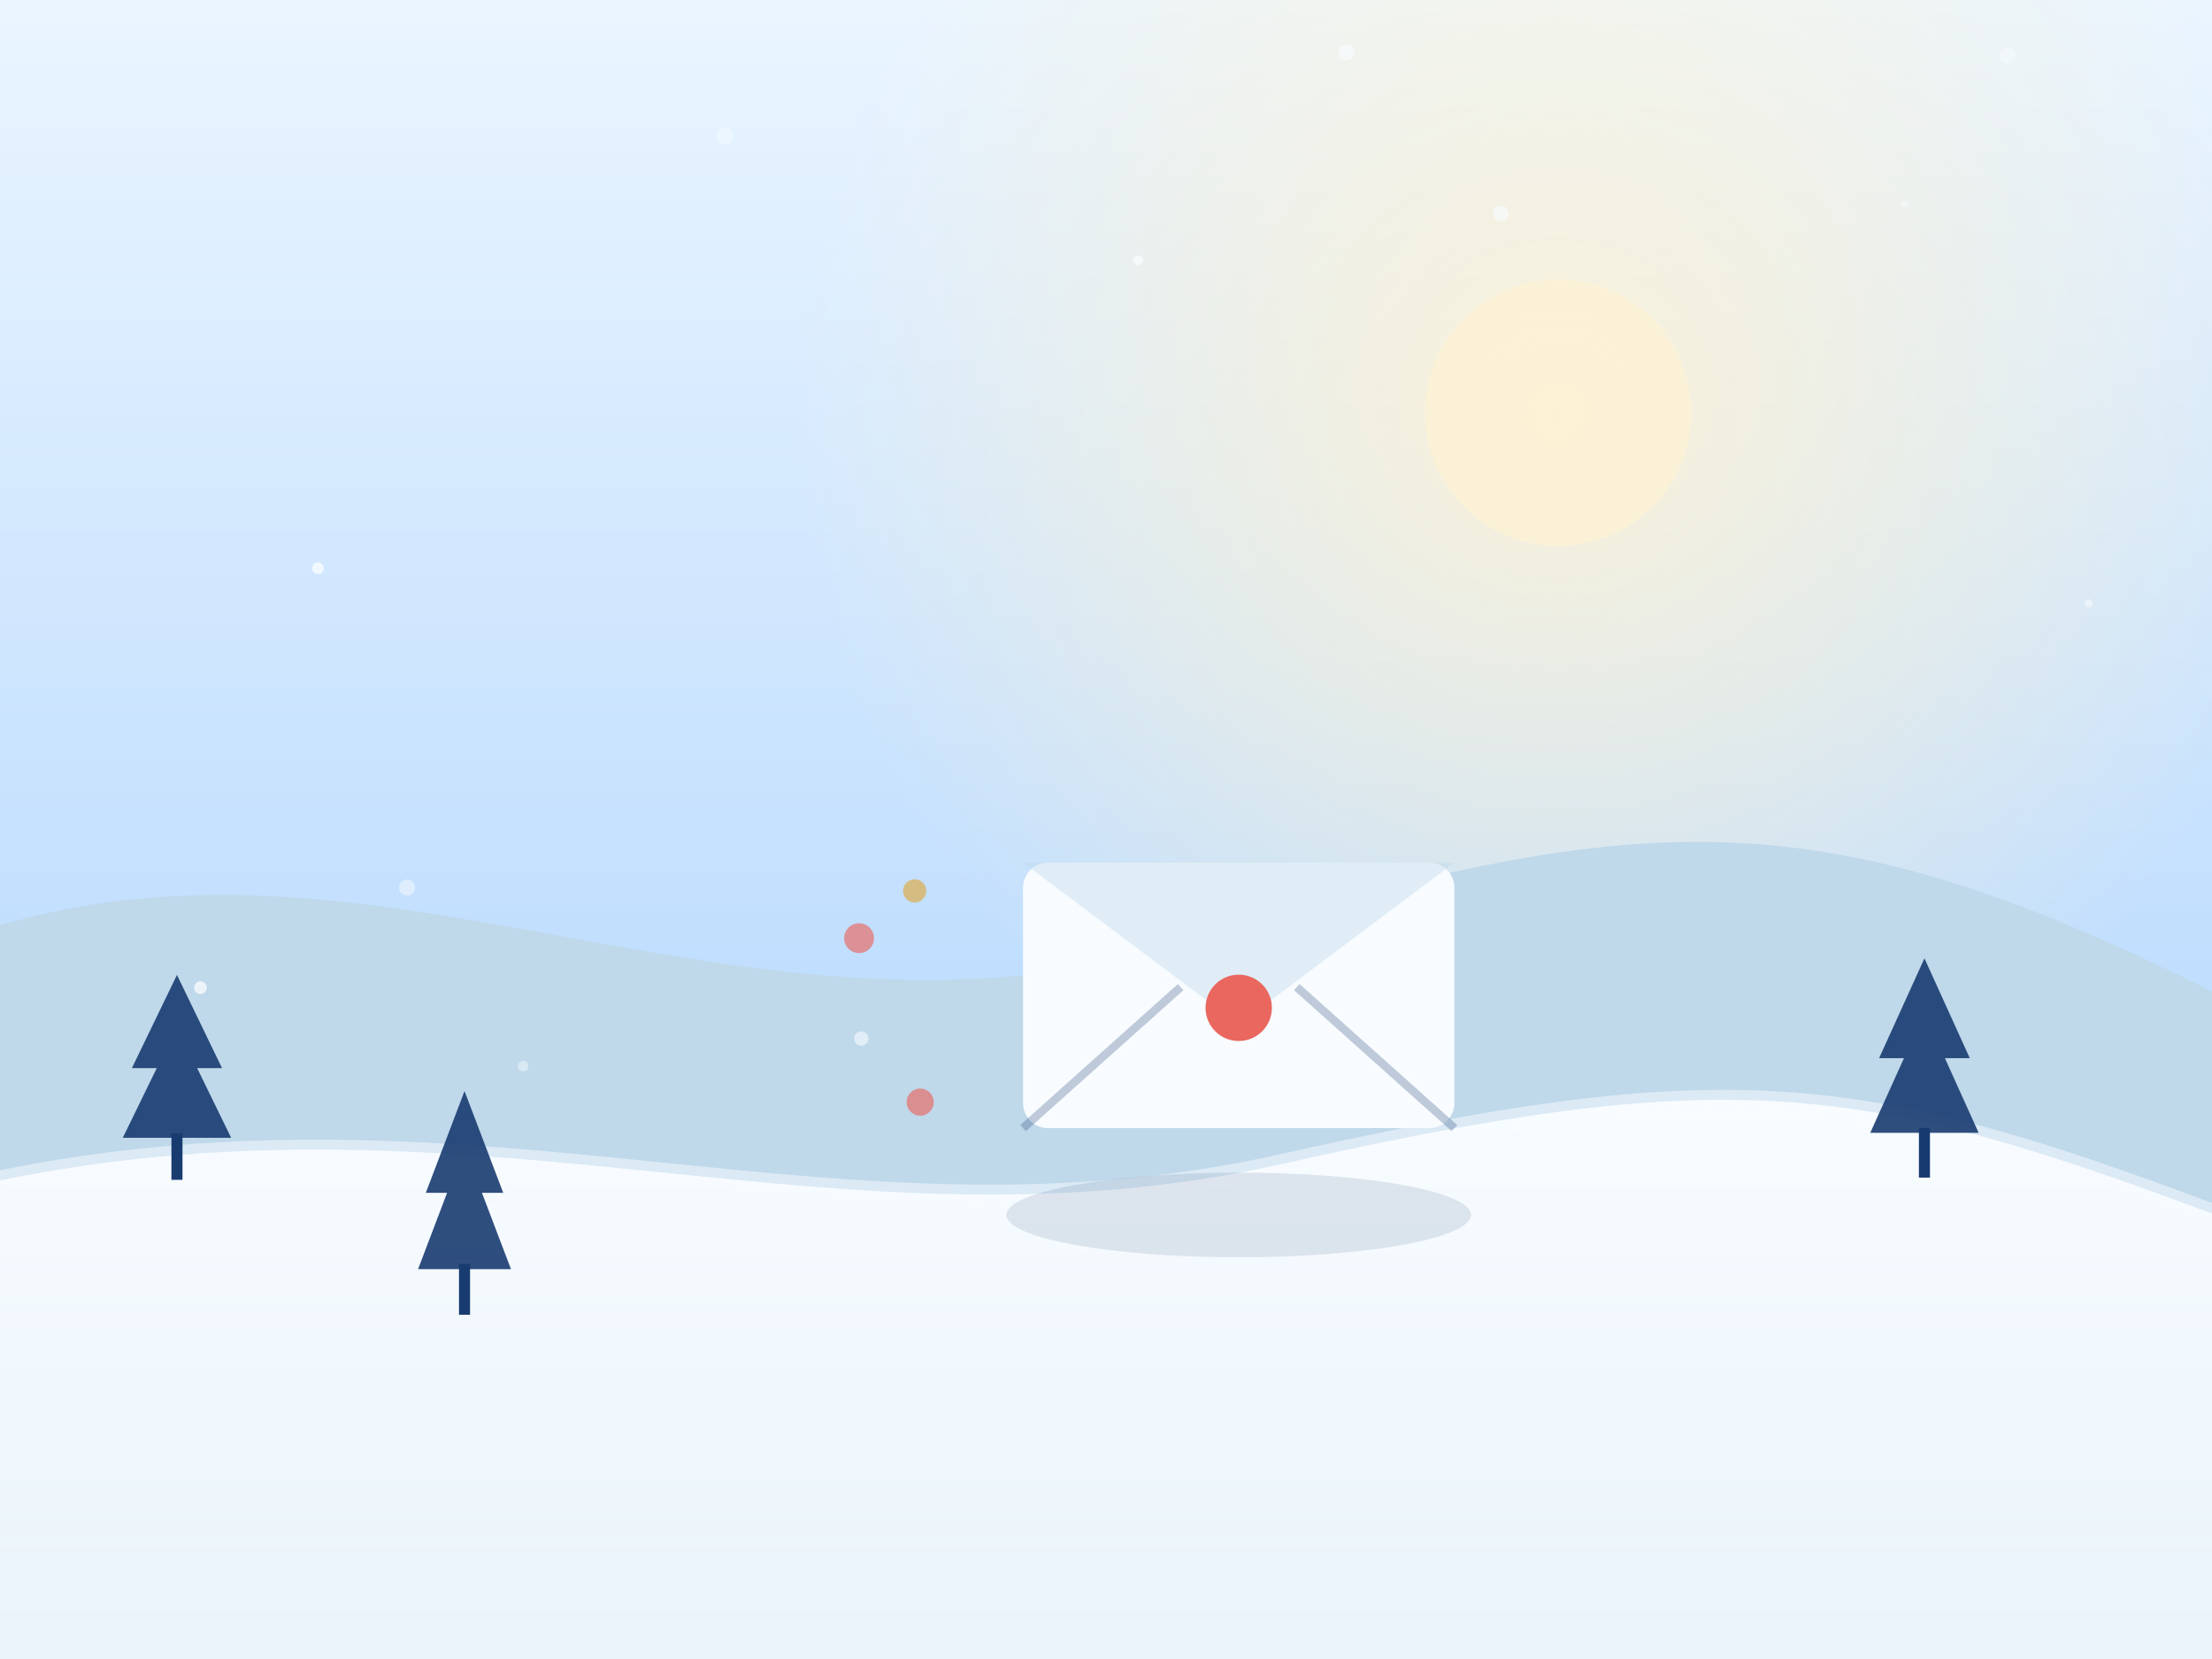
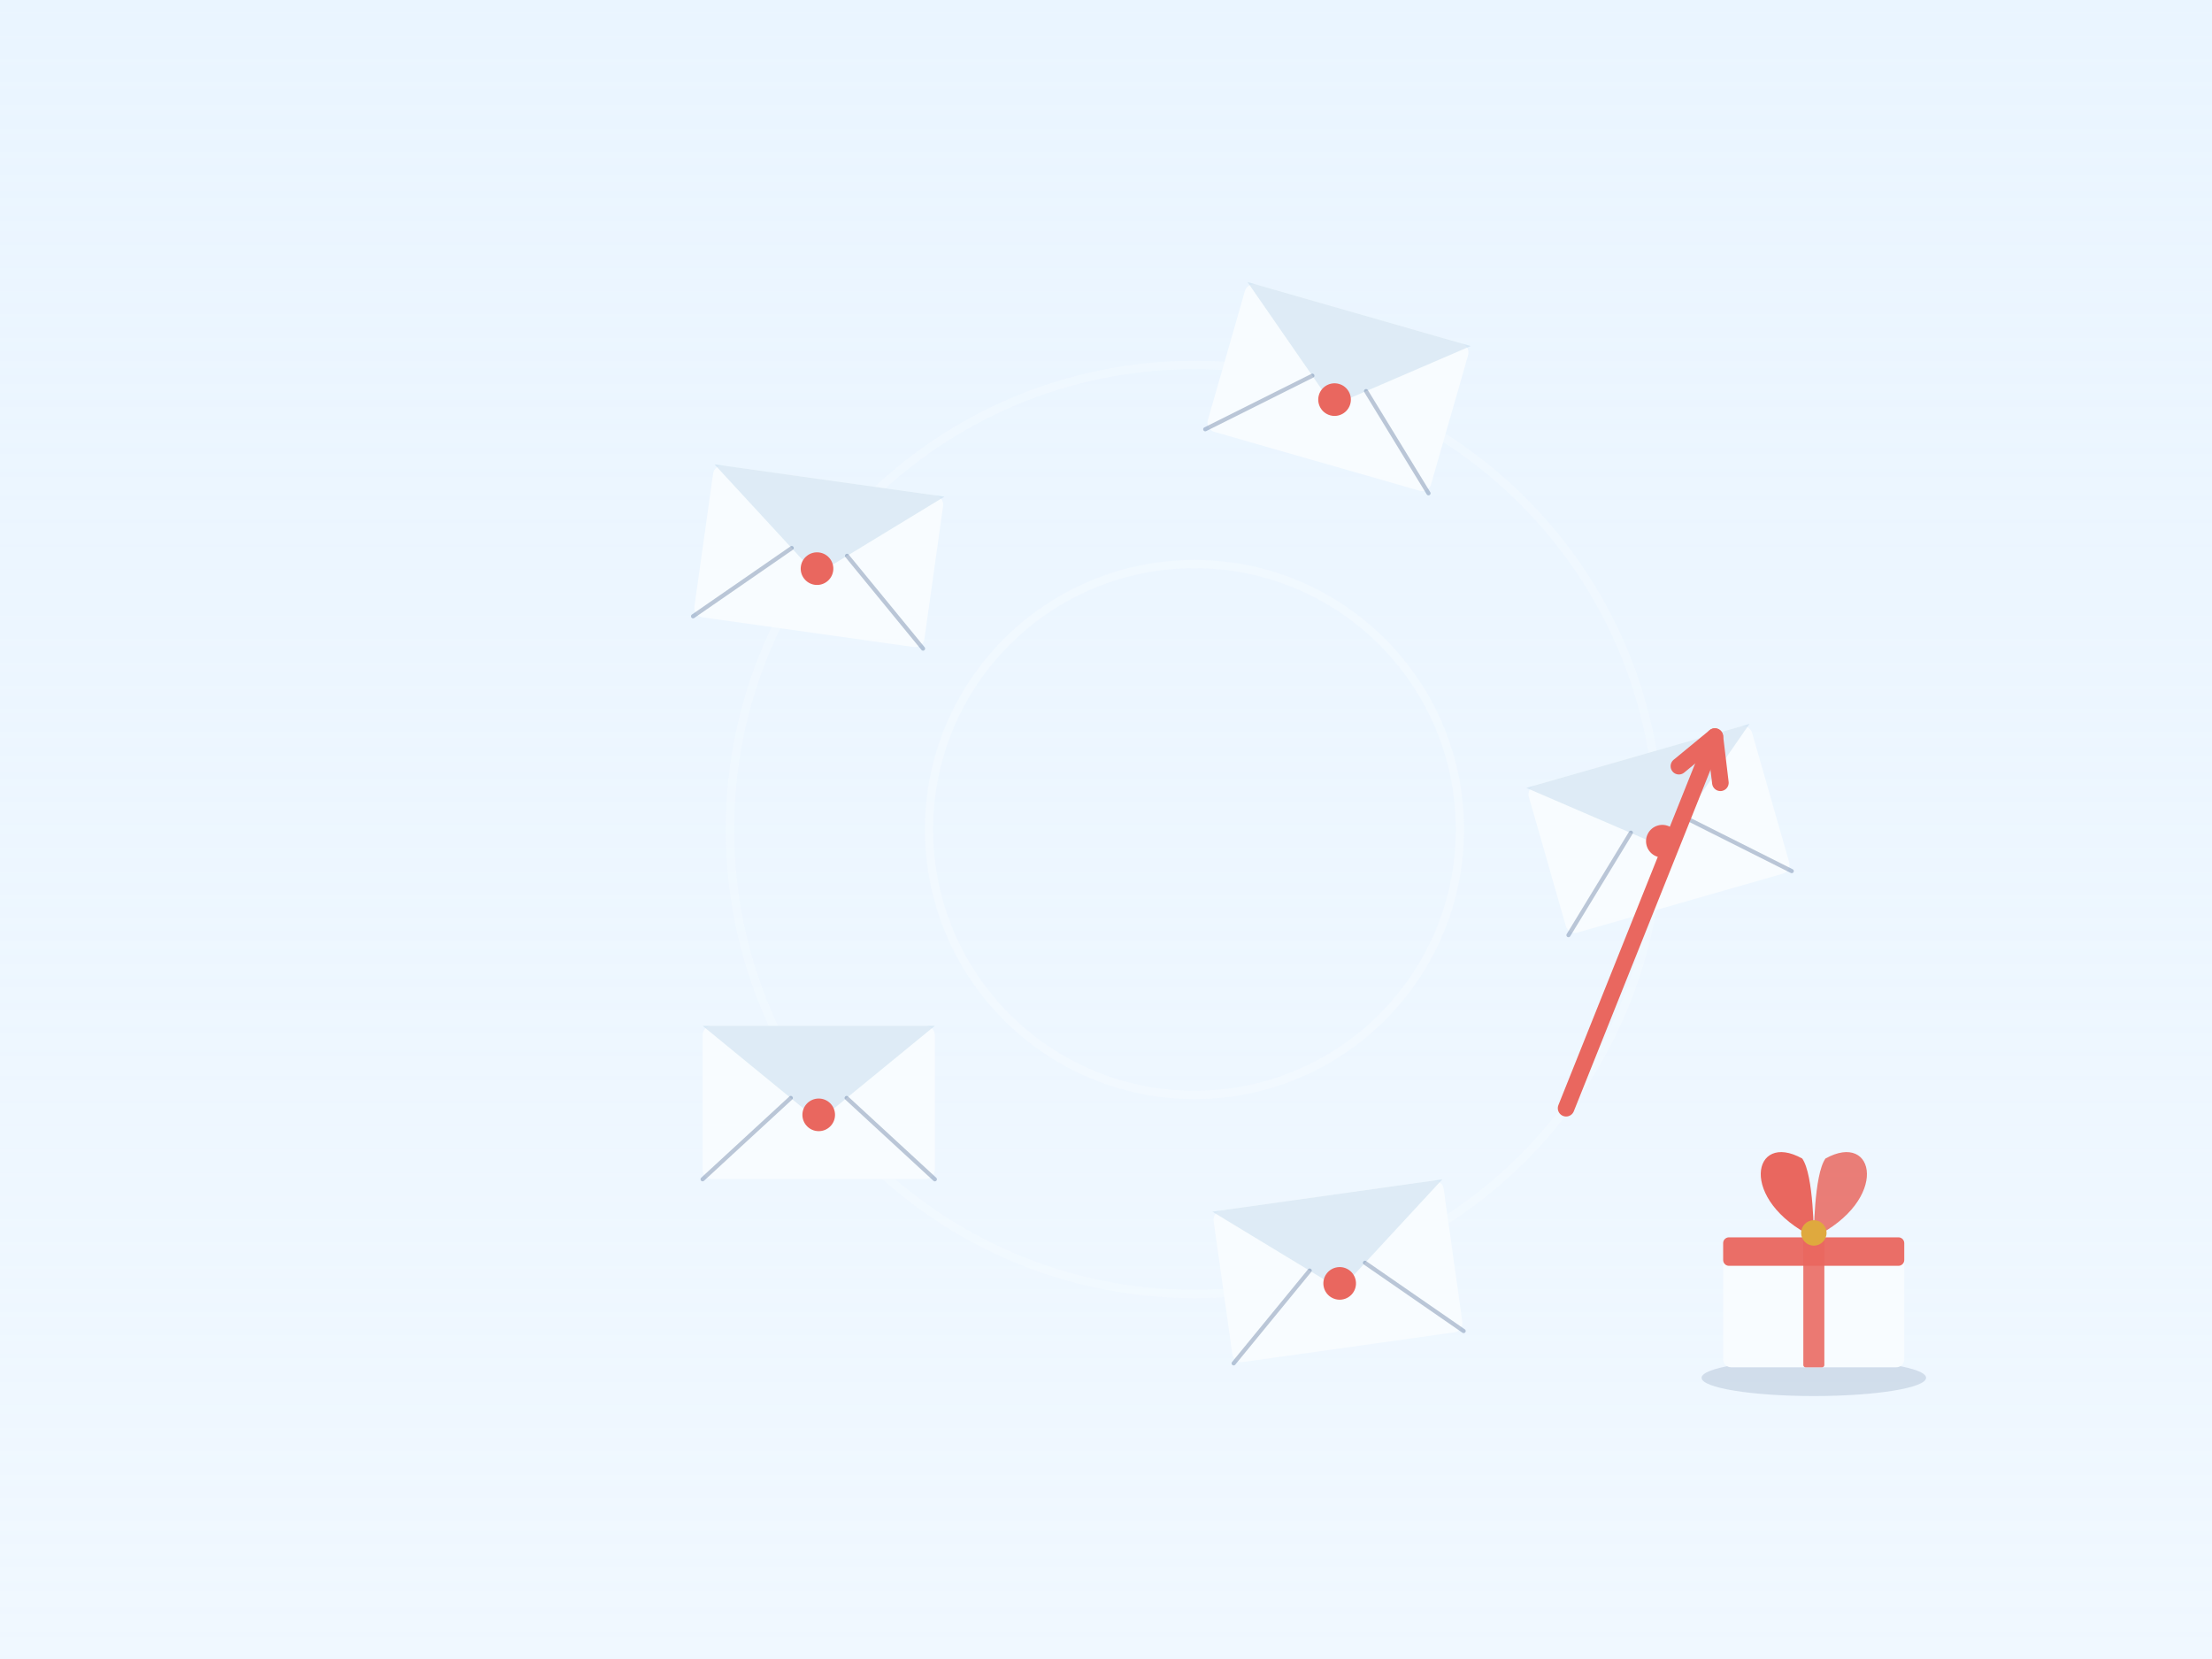
<svg xmlns="http://www.w3.org/2000/svg" viewBox="0 0 800 600" width="800" height="600" role="img" aria-labelledby="art-guide-room-draw-winter-title art-guide-room-draw-winter-desc">
  <defs>
    <linearGradient id="art-guide-room-draw-winter-sky" x1="0" y1="0" x2="0" y2="1">
      <stop offset="0" stop-color="#EAF5FF" />
-       <stop offset="1" stop-color="#A3CEFD" />
-     </linearGradient>
-     <linearGradient id="art-guide-room-draw-winter-ground" x1="0" y1="0" x2="0" y2="1">
-       <stop offset="0" stop-color="#F8FCFF" />
-       <stop offset="1" stop-color="#F8FCFF" stop-opacity="0.76" />
+       <stop offset="1" stop-color="#EAF5FF" stop-opacity="0.72" />
    </linearGradient>
    <radialGradient id="art-guide-room-draw-winter-glow">
-       <stop offset="0" stop-color="#FFF2D2" stop-opacity="0.85" />
+       <stop offset="0" stop-color="#FFF2D2" stop-opacity="0.8" />
      <stop offset="1" stop-color="#FFF2D2" stop-opacity="0" />
    </radialGradient>
  </defs>
  <rect width="800" height="600" fill="url(#art-guide-room-draw-winter-sky)" />
-   <circle cx="563.5" cy="149.3" r="279.3" fill="url(#art-guide-room-draw-winter-glow)" />
-   <circle cx="563.5" cy="149.3" r="48.2" fill="#FFF2D2" opacity="0.6" />
-   <path d="M0 334.6 C144 292.6, 272 388.6, 432 340.6 S656 286.6, 800 358.6 L800 600 L0 600 Z" fill="#BFD8EA" />
-   <path d="M0 426.9 C176 390.9, 304 456.9, 464 420.9 S672 390.9, 800 438.9 L800 600 L0 600 Z" fill="url(#art-guide-room-draw-winter-ground)" />
-   <path d="M0 426.9 C176 390.9, 304 456.9, 464 420.9 S672 390.9, 800 438.9" fill="none" stroke="#F8FCFF" stroke-width="7.2" opacity="0.5" />
-   <circle cx="189.2" cy="385.6" r="1.9" fill="#F8FCFF" opacity="0.45" />
-   <circle cx="726" cy="20" r="2.9" fill="#F8FCFF" opacity="0.45" />
-   <circle cx="565.3" cy="412.5" r="1.2" fill="#F8FCFF" opacity="0.78" />
-   <circle cx="633.3" cy="412.1" r="1.7" fill="#F8FCFF" opacity="0.44" />
-   <circle cx="688.9" cy="73.9" r="1.2" fill="#F8FCFF" opacity="0.51" />
-   <circle cx="487" cy="19" r="2.8" fill="#F8FCFF" opacity="0.70" />
-   <circle cx="147.2" cy="321" r="2.9" fill="#F8FCFF" opacity="0.49" />
-   <circle cx="411.6" cy="94.2" r="1.8" fill="#F8FCFF" opacity="0.72" />
-   <circle cx="542.8" cy="77.2" r="2.8" fill="#F8FCFF" opacity="0.67" />
-   <circle cx="72.5" cy="357.2" r="2.3" fill="#F8FCFF" opacity="0.78" />
-   <circle cx="755.4" cy="218.2" r="1.5" fill="#F8FCFF" opacity="0.48" />
-   <circle cx="311.5" cy="375.6" r="2.6" fill="#F8FCFF" opacity="0.60" />
-   <circle cx="262.3" cy="49.2" r="3.1" fill="#F8FCFF" opacity="0.37" />
-   <circle cx="115" cy="205.5" r="2.1" fill="#F8FCFF" opacity="0.81" />
-   <rect x="62" y="409.9" width="4" height="16.8" fill="#183B70" />
-   <path d="M64 352.6 L47.7 386.3 L56.7 386.3 L44.4 411.5 L83.6 411.5 L71.3 386.3 L80.3 386.3 Z" fill="#183B70" opacity="0.9" />
-   <rect x="166" y="457.1" width="4" height="18.4" fill="#183B70" />
-   <path d="M168 394.6 L154 431.4 L161.7 431.4 L151.2 459 L184.8 459 L174.3 431.4 L182 431.4 Z" fill="#183B70" opacity="0.9" />
-   <rect x="694" y="407.9" width="4" height="18" fill="#183B70" />
-   <path d="M696 346.6 L679.6 382.7 L688.6 382.7 L676.4 409.7 L715.6 409.7 L703.4 382.7 L712.4 382.7 Z" fill="#183B70" opacity="0.9" />
-   <ellipse cx="448" cy="439.4" rx="84" ry="15.3" fill="#183B70" opacity="0.12" />
-   <circle cx="310.7" cy="339.3" r="5.4" fill="#E9675F" opacity="0.65" />
-   <circle cx="330.8" cy="322.2" r="4.2" fill="#DFA93E" opacity="0.65" />
-   <circle cx="332.8" cy="398.6" r="4.9" fill="#E9675F" opacity="0.65" />
-   <g transform="translate(448 360) scale(1.5)">
-     <rect x="-52" y="-32" width="104" height="64" rx="6" fill="#F8FCFF" />
-     <path d="M-52 -32 L0 7 L52 -32 Z" fill="#BFD8EA" opacity="0.42" />
-     <path d="M-52 32 L-14 -2 M52 32 L14 -2" fill="none" stroke="#183B70" stroke-width="2" opacity="0.26" />
-     <circle cx="0" cy="3" r="8" fill="#E9675F" />
+   <circle cx="432" cy="300" r="96" fill="none" stroke="#F8FCFF" stroke-width="3" opacity="0.42" />
+   <circle cx="432" cy="300" r="168" fill="none" stroke="#F8FCFF" stroke-width="3" opacity="0.36" />
+   <g transform="rotate(-16 600 300)">
+     <rect x="558" y="272.3" width="84" height="55.4" rx="3.4" fill="#F8FCFF" />
+     <path d="M558 272.3 L600 306.7 L642 272.3 Z" fill="#BFD8EA" opacity="0.45" />
+     <path d="M558 327.7 L589.9 298.3 M642 327.7 L610.1 298.3" fill="none" stroke="#183B70" stroke-width="1.5" stroke-linecap="round" stroke-linejoin="round" opacity="0.28" />
+     <circle cx="600" cy="304.4" r="5.9" fill="#E9675F" />
  </g>
+   <g transform="rotate(-8 483.9 459.8)">
+     <rect x="441.9" y="432.1" width="84" height="55.4" rx="3.4" fill="#F8FCFF" />
+     <path d="M441.9 432.1 L483.9 466.4 L525.9 432.1 Z" fill="#BFD8EA" opacity="0.45" />
+     <path d="M441.9 487.5 L473.8 458.1 M525.9 487.5 L494 458.1" fill="none" stroke="#183B70" stroke-width="1.5" stroke-linecap="round" stroke-linejoin="round" opacity="0.28" />
+     <circle cx="483.9" cy="464.2" r="5.9" fill="#E9675F" />
+   </g>
+   <g transform="rotate(0 296.1 398.7)">
+     <rect x="254.1" y="371" width="84" height="55.4" rx="3.4" fill="#F8FCFF" />
+     <path d="M254.1 371 L296.1 405.4 L338.1 371 Z" fill="#BFD8EA" opacity="0.45" />
+     <path d="M254.1 426.5 L286 397.1 M338.1 426.5 L306.2 397.1" fill="none" stroke="#183B70" stroke-width="1.5" stroke-linecap="round" stroke-linejoin="round" opacity="0.28" />
+     <circle cx="296.1" cy="403.2" r="5.9" fill="#E9675F" />
+   </g>
+   <g transform="rotate(8 296.1 201.3)">
+     <rect x="254.1" y="173.5" width="84" height="55.4" rx="3.4" fill="#F8FCFF" />
+     <path d="M254.1 173.5 L296.1 207.9 L338.1 173.5 Z" fill="#BFD8EA" opacity="0.45" />
+     <path d="M254.1 229 L286 199.6 M338.1 229 L306.2 199.6" fill="none" stroke="#183B70" stroke-width="1.5" stroke-linecap="round" stroke-linejoin="round" opacity="0.28" />
+     <circle cx="296.1" cy="205.7" r="5.9" fill="#E9675F" />
+   </g>
+   <g transform="rotate(16 483.9 140.2)">
+     <rect x="441.9" y="112.5" width="84" height="55.4" rx="3.4" fill="#F8FCFF" />
+     <path d="M441.9 112.5 L483.9 146.9 L525.9 112.5 Z" fill="#BFD8EA" opacity="0.45" />
+     <path d="M441.9 167.9 L473.8 138.6 M525.9 167.9 L494 138.6" fill="none" stroke="#183B70" stroke-width="1.5" stroke-linecap="round" stroke-linejoin="round" opacity="0.28" />
+     <circle cx="483.9" cy="144.7" r="5.9" fill="#E9675F" />
+   </g>
+   <path d="M566.4 400.8 L620.2 266.4" fill="none" stroke="#E9675F" stroke-width="6" stroke-linecap="round" stroke-linejoin="round" />
+   <path d="M622.2 283.1 L620.2 266.4 L607.2 277.1" fill="none" stroke="#E9675F" stroke-width="6" stroke-linecap="round" stroke-linejoin="round" />
+   <ellipse cx="656" cy="498.3" rx="40.6" ry="6.6" fill="#183B70" opacity="0.14" />
+   <rect x="623.2" y="447.5" width="65.5" height="47" rx="2.9" fill="#F8FCFF" />
+   <rect x="623.2" y="447.5" width="65.5" height="10.3" rx="2.1" fill="#E9675F" opacity="0.95" />
+   <rect x="652.2" y="447.5" width="7.6" height="47" rx="0.8" fill="#E9675F" opacity="0.88" />
+   <path d="M656 447.5 C628.5 434.1 633.7 408.9 651.8 419 C656 424.9 656 447.5 656 447.5 Z" fill="#E9675F" />
+   <path d="M656 447.5 C683.5 434.1 678.3 408.9 660.2 419 C656 424.9 656 447.5 656 447.5 Z" fill="#E9675F" opacity="0.85" />
+   <circle cx="656" cy="445.9" r="4.6" fill="#DFA93E" />
</svg>
